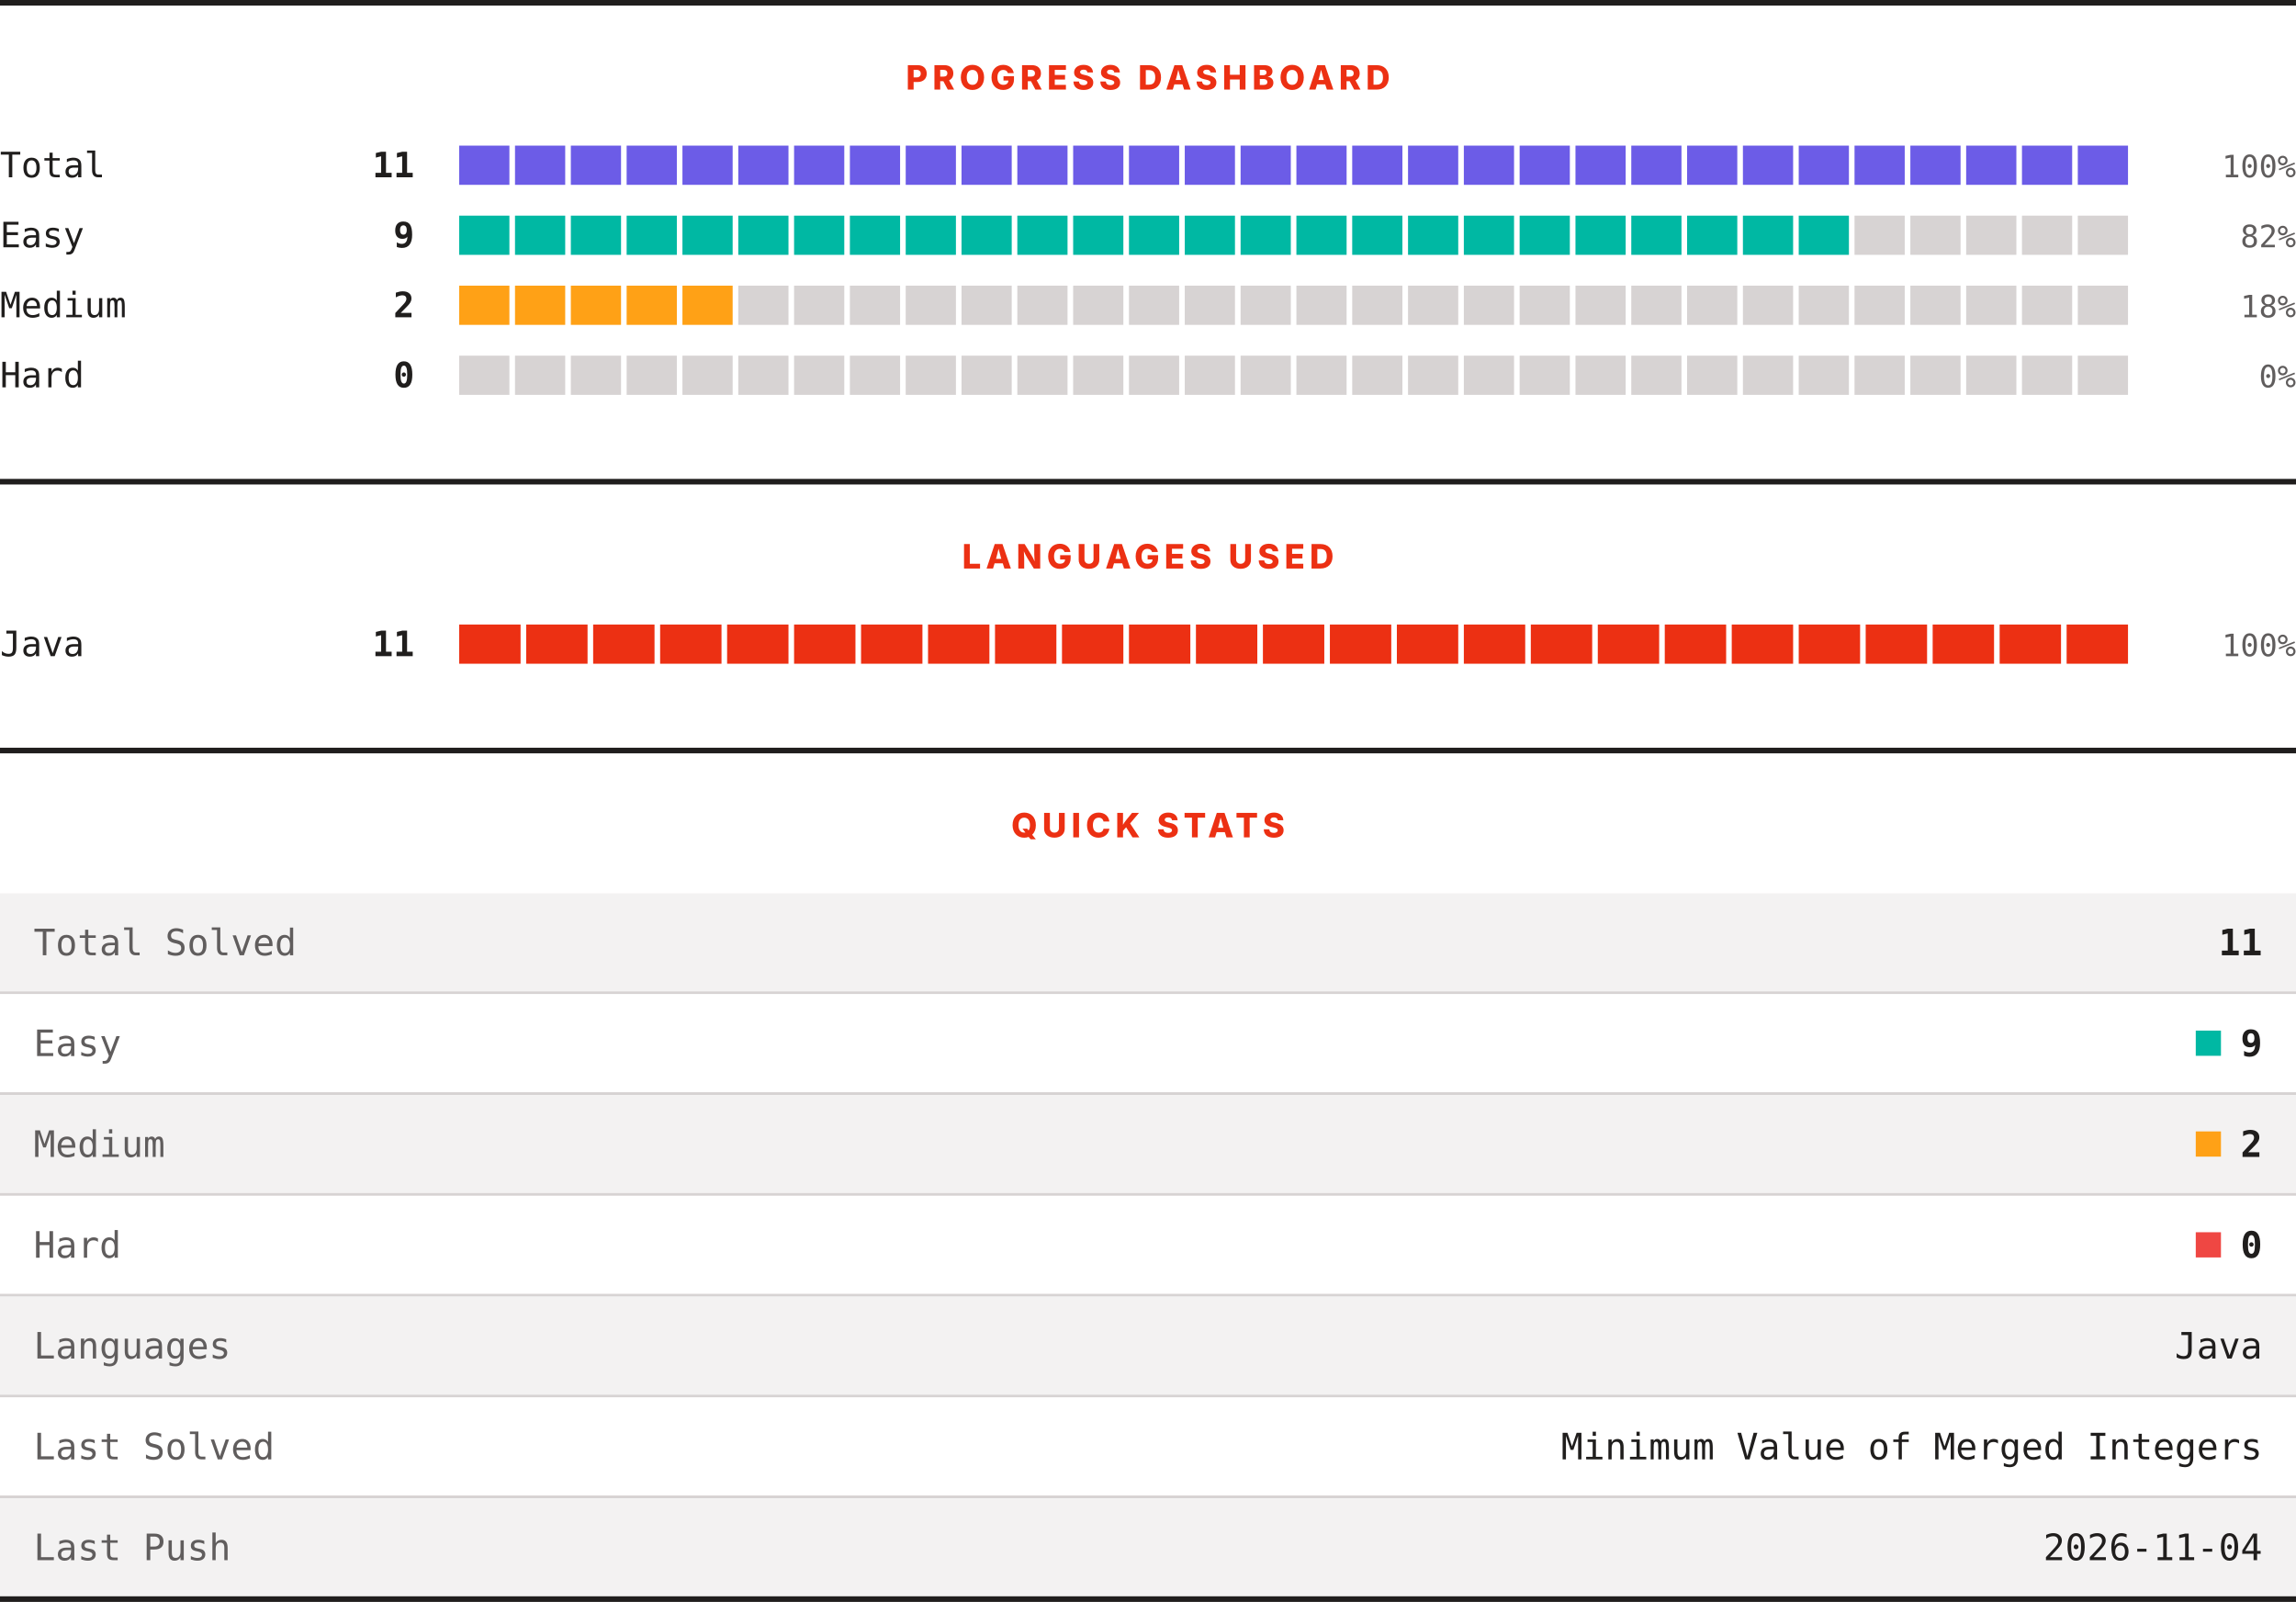
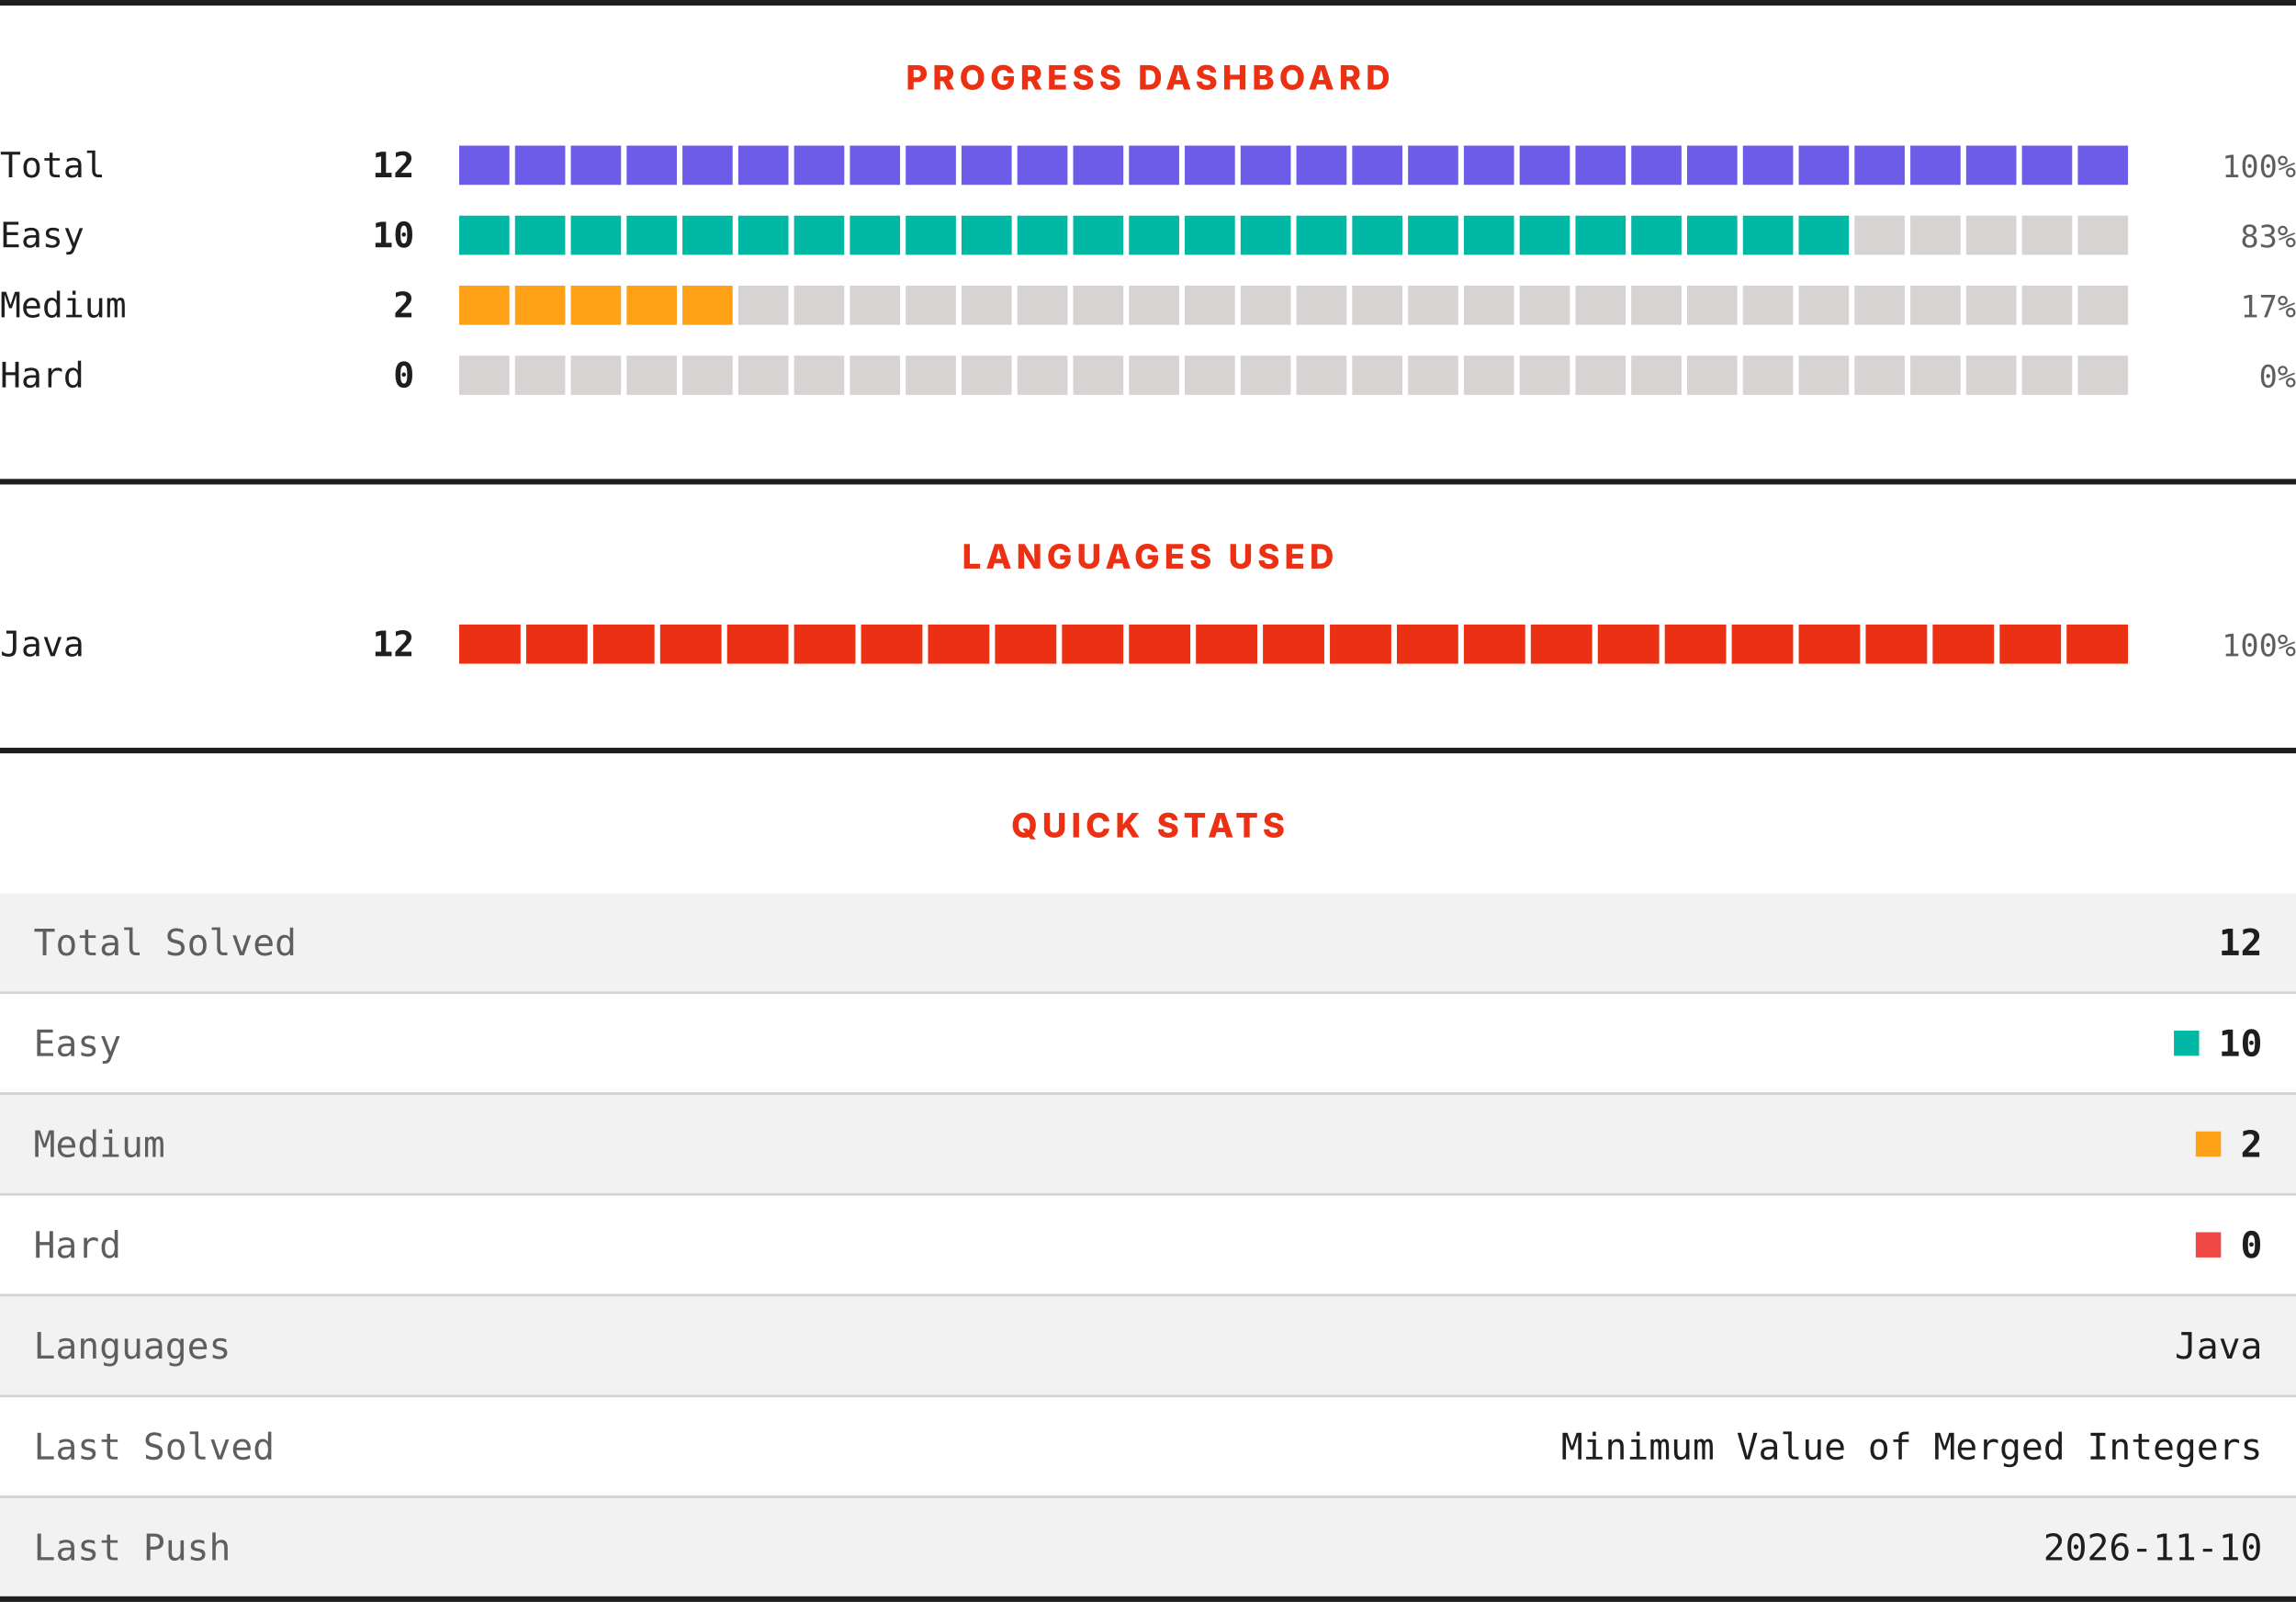
<svg xmlns="http://www.w3.org/2000/svg" width="820" height="572" viewBox="0 0 820 572" role="img" aria-label="LeetCode progress, languages and quick stats">
  <rect width="820" height="572" fill="#ffffff" />
  <rect x="0" y="0" width="820" height="2" fill="#201e1d" />
  <text x="410" y="32" text-anchor="middle" font-family="Archivo, system-ui, -apple-system, Segoe UI, sans-serif" font-size="12" font-weight="800" letter-spacing="1.68" fill="#ec3013">PROGRESS DASHBOARD</text>
  <text x="0" y="63.3" font-family="ui-monospace, SFMono-Regular, Menlo, Consolas, monospace" font-size="12.5" fill="#201e1d">Total</text>
-   <text x="148" y="63.3" text-anchor="end" font-family="ui-monospace, SFMono-Regular, Menlo, Consolas, monospace" font-size="12.5" font-weight="700" fill="#201e1d">11</text>
+   <text x="148" y="63.3" text-anchor="end" font-family="ui-monospace, SFMono-Regular, Menlo, Consolas, monospace" font-size="12.5" font-weight="700" fill="#201e1d">12</text>
  <rect x="164.00" y="52" width="17.93" height="14" fill="#6c5ce7" />
  <rect x="183.93" y="52" width="17.93" height="14" fill="#6c5ce7" />
  <rect x="203.87" y="52" width="17.93" height="14" fill="#6c5ce7" />
  <rect x="223.80" y="52" width="17.93" height="14" fill="#6c5ce7" />
  <rect x="243.73" y="52" width="17.93" height="14" fill="#6c5ce7" />
  <rect x="263.67" y="52" width="17.93" height="14" fill="#6c5ce7" />
  <rect x="283.60" y="52" width="17.93" height="14" fill="#6c5ce7" />
  <rect x="303.53" y="52" width="17.93" height="14" fill="#6c5ce7" />
  <rect x="323.47" y="52" width="17.93" height="14" fill="#6c5ce7" />
  <rect x="343.40" y="52" width="17.93" height="14" fill="#6c5ce7" />
  <rect x="363.33" y="52" width="17.93" height="14" fill="#6c5ce7" />
  <rect x="383.27" y="52" width="17.93" height="14" fill="#6c5ce7" />
  <rect x="403.20" y="52" width="17.93" height="14" fill="#6c5ce7" />
  <rect x="423.13" y="52" width="17.93" height="14" fill="#6c5ce7" />
  <rect x="443.07" y="52" width="17.93" height="14" fill="#6c5ce7" />
  <rect x="463.00" y="52" width="17.93" height="14" fill="#6c5ce7" />
  <rect x="482.93" y="52" width="17.93" height="14" fill="#6c5ce7" />
  <rect x="502.87" y="52" width="17.93" height="14" fill="#6c5ce7" />
  <rect x="522.80" y="52" width="17.93" height="14" fill="#6c5ce7" />
  <rect x="542.73" y="52" width="17.93" height="14" fill="#6c5ce7" />
  <rect x="562.67" y="52" width="17.93" height="14" fill="#6c5ce7" />
  <rect x="582.60" y="52" width="17.93" height="14" fill="#6c5ce7" />
  <rect x="602.53" y="52" width="17.93" height="14" fill="#6c5ce7" />
  <rect x="622.47" y="52" width="17.93" height="14" fill="#6c5ce7" />
  <rect x="642.40" y="52" width="17.93" height="14" fill="#6c5ce7" />
  <rect x="662.33" y="52" width="17.93" height="14" fill="#6c5ce7" />
  <rect x="682.27" y="52" width="17.93" height="14" fill="#6c5ce7" />
  <rect x="702.20" y="52" width="17.93" height="14" fill="#6c5ce7" />
  <rect x="722.13" y="52" width="17.93" height="14" fill="#6c5ce7" />
  <rect x="742.07" y="52" width="17.93" height="14" fill="#6c5ce7" />
  <text x="820" y="63.3" text-anchor="end" font-family="ui-monospace, SFMono-Regular, Menlo, Consolas, monospace" font-size="11" fill="#605d5d">100%</text>
  <text x="0" y="88.3" font-family="ui-monospace, SFMono-Regular, Menlo, Consolas, monospace" font-size="12.5" fill="#201e1d">Easy</text>
-   <text x="148" y="88.3" text-anchor="end" font-family="ui-monospace, SFMono-Regular, Menlo, Consolas, monospace" font-size="12.5" font-weight="700" fill="#201e1d">9</text>
+   <text x="148" y="88.3" text-anchor="end" font-family="ui-monospace, SFMono-Regular, Menlo, Consolas, monospace" font-size="12.5" font-weight="700" fill="#201e1d">10</text>
  <rect x="164.00" y="77" width="17.93" height="14" fill="#00b8a3" />
  <rect x="183.93" y="77" width="17.93" height="14" fill="#00b8a3" />
  <rect x="203.87" y="77" width="17.93" height="14" fill="#00b8a3" />
  <rect x="223.80" y="77" width="17.93" height="14" fill="#00b8a3" />
  <rect x="243.73" y="77" width="17.93" height="14" fill="#00b8a3" />
  <rect x="263.67" y="77" width="17.93" height="14" fill="#00b8a3" />
  <rect x="283.60" y="77" width="17.93" height="14" fill="#00b8a3" />
  <rect x="303.53" y="77" width="17.93" height="14" fill="#00b8a3" />
  <rect x="323.47" y="77" width="17.93" height="14" fill="#00b8a3" />
  <rect x="343.40" y="77" width="17.93" height="14" fill="#00b8a3" />
  <rect x="363.33" y="77" width="17.93" height="14" fill="#00b8a3" />
  <rect x="383.27" y="77" width="17.93" height="14" fill="#00b8a3" />
  <rect x="403.20" y="77" width="17.93" height="14" fill="#00b8a3" />
  <rect x="423.13" y="77" width="17.93" height="14" fill="#00b8a3" />
  <rect x="443.07" y="77" width="17.93" height="14" fill="#00b8a3" />
  <rect x="463.00" y="77" width="17.93" height="14" fill="#00b8a3" />
  <rect x="482.93" y="77" width="17.93" height="14" fill="#00b8a3" />
  <rect x="502.87" y="77" width="17.93" height="14" fill="#00b8a3" />
  <rect x="522.80" y="77" width="17.93" height="14" fill="#00b8a3" />
  <rect x="542.73" y="77" width="17.93" height="14" fill="#00b8a3" />
  <rect x="562.67" y="77" width="17.93" height="14" fill="#00b8a3" />
  <rect x="582.60" y="77" width="17.93" height="14" fill="#00b8a3" />
  <rect x="602.53" y="77" width="17.93" height="14" fill="#00b8a3" />
  <rect x="622.47" y="77" width="17.93" height="14" fill="#00b8a3" />
  <rect x="642.40" y="77" width="17.93" height="14" fill="#00b8a3" />
  <rect x="662.33" y="77" width="17.93" height="14" fill="#d7d3d3" />
  <rect x="682.27" y="77" width="17.93" height="14" fill="#d7d3d3" />
  <rect x="702.20" y="77" width="17.93" height="14" fill="#d7d3d3" />
  <rect x="722.13" y="77" width="17.93" height="14" fill="#d7d3d3" />
  <rect x="742.07" y="77" width="17.93" height="14" fill="#d7d3d3" />
-   <text x="820" y="88.3" text-anchor="end" font-family="ui-monospace, SFMono-Regular, Menlo, Consolas, monospace" font-size="11" fill="#605d5d">82%</text>
+   <text x="820" y="88.3" text-anchor="end" font-family="ui-monospace, SFMono-Regular, Menlo, Consolas, monospace" font-size="11" fill="#605d5d">83%</text>
  <text x="0" y="113.3" font-family="ui-monospace, SFMono-Regular, Menlo, Consolas, monospace" font-size="12.5" fill="#201e1d">Medium</text>
  <text x="148" y="113.3" text-anchor="end" font-family="ui-monospace, SFMono-Regular, Menlo, Consolas, monospace" font-size="12.5" font-weight="700" fill="#201e1d">2</text>
  <rect x="164.00" y="102" width="17.93" height="14" fill="#ffa116" />
  <rect x="183.93" y="102" width="17.93" height="14" fill="#ffa116" />
  <rect x="203.87" y="102" width="17.93" height="14" fill="#ffa116" />
  <rect x="223.80" y="102" width="17.93" height="14" fill="#ffa116" />
  <rect x="243.73" y="102" width="17.93" height="14" fill="#ffa116" />
  <rect x="263.67" y="102" width="17.93" height="14" fill="#d7d3d3" />
  <rect x="283.60" y="102" width="17.93" height="14" fill="#d7d3d3" />
  <rect x="303.53" y="102" width="17.93" height="14" fill="#d7d3d3" />
  <rect x="323.47" y="102" width="17.93" height="14" fill="#d7d3d3" />
  <rect x="343.40" y="102" width="17.93" height="14" fill="#d7d3d3" />
  <rect x="363.33" y="102" width="17.93" height="14" fill="#d7d3d3" />
  <rect x="383.27" y="102" width="17.93" height="14" fill="#d7d3d3" />
  <rect x="403.20" y="102" width="17.93" height="14" fill="#d7d3d3" />
  <rect x="423.13" y="102" width="17.93" height="14" fill="#d7d3d3" />
  <rect x="443.07" y="102" width="17.93" height="14" fill="#d7d3d3" />
  <rect x="463.00" y="102" width="17.93" height="14" fill="#d7d3d3" />
  <rect x="482.93" y="102" width="17.93" height="14" fill="#d7d3d3" />
  <rect x="502.87" y="102" width="17.93" height="14" fill="#d7d3d3" />
  <rect x="522.80" y="102" width="17.93" height="14" fill="#d7d3d3" />
  <rect x="542.73" y="102" width="17.93" height="14" fill="#d7d3d3" />
  <rect x="562.67" y="102" width="17.93" height="14" fill="#d7d3d3" />
  <rect x="582.60" y="102" width="17.93" height="14" fill="#d7d3d3" />
  <rect x="602.53" y="102" width="17.93" height="14" fill="#d7d3d3" />
  <rect x="622.47" y="102" width="17.93" height="14" fill="#d7d3d3" />
  <rect x="642.40" y="102" width="17.93" height="14" fill="#d7d3d3" />
  <rect x="662.33" y="102" width="17.93" height="14" fill="#d7d3d3" />
  <rect x="682.27" y="102" width="17.93" height="14" fill="#d7d3d3" />
  <rect x="702.20" y="102" width="17.93" height="14" fill="#d7d3d3" />
  <rect x="722.13" y="102" width="17.93" height="14" fill="#d7d3d3" />
  <rect x="742.07" y="102" width="17.93" height="14" fill="#d7d3d3" />
-   <text x="820" y="113.3" text-anchor="end" font-family="ui-monospace, SFMono-Regular, Menlo, Consolas, monospace" font-size="11" fill="#605d5d">18%</text>
+   <text x="820" y="113.3" text-anchor="end" font-family="ui-monospace, SFMono-Regular, Menlo, Consolas, monospace" font-size="11" fill="#605d5d">17%</text>
  <text x="0" y="138.3" font-family="ui-monospace, SFMono-Regular, Menlo, Consolas, monospace" font-size="12.5" fill="#201e1d">Hard</text>
  <text x="148" y="138.3" text-anchor="end" font-family="ui-monospace, SFMono-Regular, Menlo, Consolas, monospace" font-size="12.5" font-weight="700" fill="#201e1d">0</text>
  <rect x="164.00" y="127" width="17.93" height="14" fill="#d7d3d3" />
  <rect x="183.93" y="127" width="17.93" height="14" fill="#d7d3d3" />
  <rect x="203.87" y="127" width="17.93" height="14" fill="#d7d3d3" />
  <rect x="223.80" y="127" width="17.93" height="14" fill="#d7d3d3" />
  <rect x="243.73" y="127" width="17.93" height="14" fill="#d7d3d3" />
  <rect x="263.67" y="127" width="17.93" height="14" fill="#d7d3d3" />
  <rect x="283.60" y="127" width="17.93" height="14" fill="#d7d3d3" />
  <rect x="303.53" y="127" width="17.93" height="14" fill="#d7d3d3" />
  <rect x="323.47" y="127" width="17.93" height="14" fill="#d7d3d3" />
  <rect x="343.40" y="127" width="17.93" height="14" fill="#d7d3d3" />
  <rect x="363.33" y="127" width="17.93" height="14" fill="#d7d3d3" />
  <rect x="383.27" y="127" width="17.93" height="14" fill="#d7d3d3" />
  <rect x="403.20" y="127" width="17.93" height="14" fill="#d7d3d3" />
  <rect x="423.13" y="127" width="17.93" height="14" fill="#d7d3d3" />
  <rect x="443.07" y="127" width="17.93" height="14" fill="#d7d3d3" />
  <rect x="463.00" y="127" width="17.93" height="14" fill="#d7d3d3" />
  <rect x="482.93" y="127" width="17.93" height="14" fill="#d7d3d3" />
  <rect x="502.87" y="127" width="17.93" height="14" fill="#d7d3d3" />
  <rect x="522.80" y="127" width="17.93" height="14" fill="#d7d3d3" />
  <rect x="542.73" y="127" width="17.93" height="14" fill="#d7d3d3" />
  <rect x="562.67" y="127" width="17.93" height="14" fill="#d7d3d3" />
  <rect x="582.60" y="127" width="17.93" height="14" fill="#d7d3d3" />
  <rect x="602.53" y="127" width="17.93" height="14" fill="#d7d3d3" />
  <rect x="622.47" y="127" width="17.93" height="14" fill="#d7d3d3" />
  <rect x="642.40" y="127" width="17.93" height="14" fill="#d7d3d3" />
  <rect x="662.33" y="127" width="17.93" height="14" fill="#d7d3d3" />
  <rect x="682.27" y="127" width="17.93" height="14" fill="#d7d3d3" />
  <rect x="702.20" y="127" width="17.93" height="14" fill="#d7d3d3" />
  <rect x="722.13" y="127" width="17.93" height="14" fill="#d7d3d3" />
  <rect x="742.07" y="127" width="17.93" height="14" fill="#d7d3d3" />
  <text x="820" y="138.3" text-anchor="end" font-family="ui-monospace, SFMono-Regular, Menlo, Consolas, monospace" font-size="11" fill="#605d5d">0%</text>
  <rect x="0" y="171" width="820" height="2" fill="#201e1d" />
  <text x="410" y="203" text-anchor="middle" font-family="Archivo, system-ui, -apple-system, Segoe UI, sans-serif" font-size="12" font-weight="800" letter-spacing="1.68" fill="#ec3013">LANGUAGES USED</text>
  <text x="0" y="234.3" font-family="ui-monospace, SFMono-Regular, Menlo, Consolas, monospace" font-size="12.5" fill="#201e1d">Java</text>
-   <text x="148" y="234.3" text-anchor="end" font-family="ui-monospace, SFMono-Regular, Menlo, Consolas, monospace" font-size="12.5" font-weight="700" fill="#201e1d">11</text>
+   <text x="148" y="234.3" text-anchor="end" font-family="ui-monospace, SFMono-Regular, Menlo, Consolas, monospace" font-size="12.5" font-weight="700" fill="#201e1d">12</text>
  <rect x="164.00" y="223" width="21.92" height="14" fill="#ec3013" />
  <rect x="187.92" y="223" width="21.92" height="14" fill="#ec3013" />
  <rect x="211.84" y="223" width="21.92" height="14" fill="#ec3013" />
  <rect x="235.76" y="223" width="21.92" height="14" fill="#ec3013" />
  <rect x="259.68" y="223" width="21.92" height="14" fill="#ec3013" />
  <rect x="283.60" y="223" width="21.92" height="14" fill="#ec3013" />
  <rect x="307.52" y="223" width="21.92" height="14" fill="#ec3013" />
  <rect x="331.44" y="223" width="21.92" height="14" fill="#ec3013" />
  <rect x="355.36" y="223" width="21.92" height="14" fill="#ec3013" />
  <rect x="379.28" y="223" width="21.92" height="14" fill="#ec3013" />
  <rect x="403.20" y="223" width="21.92" height="14" fill="#ec3013" />
  <rect x="427.12" y="223" width="21.92" height="14" fill="#ec3013" />
  <rect x="451.04" y="223" width="21.92" height="14" fill="#ec3013" />
  <rect x="474.96" y="223" width="21.92" height="14" fill="#ec3013" />
  <rect x="498.88" y="223" width="21.92" height="14" fill="#ec3013" />
  <rect x="522.80" y="223" width="21.92" height="14" fill="#ec3013" />
  <rect x="546.72" y="223" width="21.92" height="14" fill="#ec3013" />
  <rect x="570.64" y="223" width="21.92" height="14" fill="#ec3013" />
  <rect x="594.56" y="223" width="21.92" height="14" fill="#ec3013" />
  <rect x="618.48" y="223" width="21.92" height="14" fill="#ec3013" />
  <rect x="642.40" y="223" width="21.92" height="14" fill="#ec3013" />
  <rect x="666.32" y="223" width="21.92" height="14" fill="#ec3013" />
  <rect x="690.24" y="223" width="21.92" height="14" fill="#ec3013" />
  <rect x="714.16" y="223" width="21.92" height="14" fill="#ec3013" />
  <rect x="738.08" y="223" width="21.92" height="14" fill="#ec3013" />
  <text x="820" y="234.3" text-anchor="end" font-family="ui-monospace, SFMono-Regular, Menlo, Consolas, monospace" font-size="11" fill="#605d5d">100%</text>
  <rect x="0" y="267" width="820" height="2" fill="#201e1d" />
  <text x="410" y="299" text-anchor="middle" font-family="Archivo, system-ui, -apple-system, Segoe UI, sans-serif" font-size="12" font-weight="800" letter-spacing="1.68" fill="#ec3013">QUICK STATS</text>
  <rect x="0" y="319" width="820" height="35" fill="#f3f2f2" />
  <text x="12" y="341.1" font-family="ui-monospace, SFMono-Regular, Menlo, Consolas, monospace" font-size="13" fill="#605d5d">Total Solved</text>
-   <text x="808" y="341.1" text-anchor="end" font-family="ui-monospace, SFMono-Regular, Menlo, Consolas, monospace" font-size="13" font-weight="700" fill="#201e1d">11</text>
+   <text x="808" y="341.1" text-anchor="end" font-family="ui-monospace, SFMono-Regular, Menlo, Consolas, monospace" font-size="13" font-weight="700" fill="#201e1d">12</text>
  <rect x="0" y="354" width="820" height="1" fill="#d7d3d3" />
  <rect x="0" y="355" width="820" height="35" fill="#ffffff" />
  <text x="12" y="377.1" font-family="ui-monospace, SFMono-Regular, Menlo, Consolas, monospace" font-size="13" fill="#605d5d">Easy</text>
-   <rect x="784.2" y="368" width="9" height="9" fill="#00b8a3" />
-   <text x="808" y="377.1" text-anchor="end" font-family="ui-monospace, SFMono-Regular, Menlo, Consolas, monospace" font-size="13" font-weight="700" fill="#201e1d">9</text>
+   <rect x="776.4" y="368" width="9" height="9" fill="#00b8a3" />
+   <text x="808" y="377.1" text-anchor="end" font-family="ui-monospace, SFMono-Regular, Menlo, Consolas, monospace" font-size="13" font-weight="700" fill="#201e1d">10</text>
  <rect x="0" y="390" width="820" height="1" fill="#d7d3d3" />
  <rect x="0" y="391" width="820" height="35" fill="#f3f2f2" />
  <text x="12" y="413.1" font-family="ui-monospace, SFMono-Regular, Menlo, Consolas, monospace" font-size="13" fill="#605d5d">Medium</text>
  <rect x="784.2" y="404" width="9" height="9" fill="#ffa116" />
  <text x="808" y="413.1" text-anchor="end" font-family="ui-monospace, SFMono-Regular, Menlo, Consolas, monospace" font-size="13" font-weight="700" fill="#201e1d">2</text>
  <rect x="0" y="426" width="820" height="1" fill="#d7d3d3" />
  <rect x="0" y="427" width="820" height="35" fill="#ffffff" />
  <text x="12" y="449.1" font-family="ui-monospace, SFMono-Regular, Menlo, Consolas, monospace" font-size="13" fill="#605d5d">Hard</text>
  <rect x="784.2" y="440" width="9" height="9" fill="#ef4743" />
  <text x="808" y="449.1" text-anchor="end" font-family="ui-monospace, SFMono-Regular, Menlo, Consolas, monospace" font-size="13" font-weight="700" fill="#201e1d">0</text>
  <rect x="0" y="462" width="820" height="1" fill="#d7d3d3" />
  <rect x="0" y="463" width="820" height="35" fill="#f3f2f2" />
  <text x="12" y="485.1" font-family="ui-monospace, SFMono-Regular, Menlo, Consolas, monospace" font-size="13" fill="#605d5d">Languages</text>
  <text x="808" y="485.1" text-anchor="end" font-family="ui-monospace, SFMono-Regular, Menlo, Consolas, monospace" font-size="13" fill="#201e1d">Java</text>
  <rect x="0" y="498" width="820" height="1" fill="#d7d3d3" />
  <rect x="0" y="499" width="820" height="35" fill="#ffffff" />
  <text x="12" y="521.1" font-family="ui-monospace, SFMono-Regular, Menlo, Consolas, monospace" font-size="13" fill="#605d5d">Last Solved</text>
  <text x="808" y="521.1" text-anchor="end" font-family="ui-monospace, SFMono-Regular, Menlo, Consolas, monospace" font-size="13" fill="#201e1d">Minimum Value of Merged Integers</text>
  <rect x="0" y="534" width="820" height="1" fill="#d7d3d3" />
  <rect x="0" y="535" width="820" height="35" fill="#f3f2f2" />
  <text x="12" y="557.1" font-family="ui-monospace, SFMono-Regular, Menlo, Consolas, monospace" font-size="13" fill="#605d5d">Last Push</text>
-   <text x="808" y="557.1" text-anchor="end" font-family="ui-monospace, SFMono-Regular, Menlo, Consolas, monospace" font-size="13" fill="#201e1d">2026-11-04</text>
+   <text x="808" y="557.1" text-anchor="end" font-family="ui-monospace, SFMono-Regular, Menlo, Consolas, monospace" font-size="13" fill="#201e1d">2026-11-10</text>
  <rect x="0" y="570" width="820" height="2" fill="#201e1d" />
</svg>
